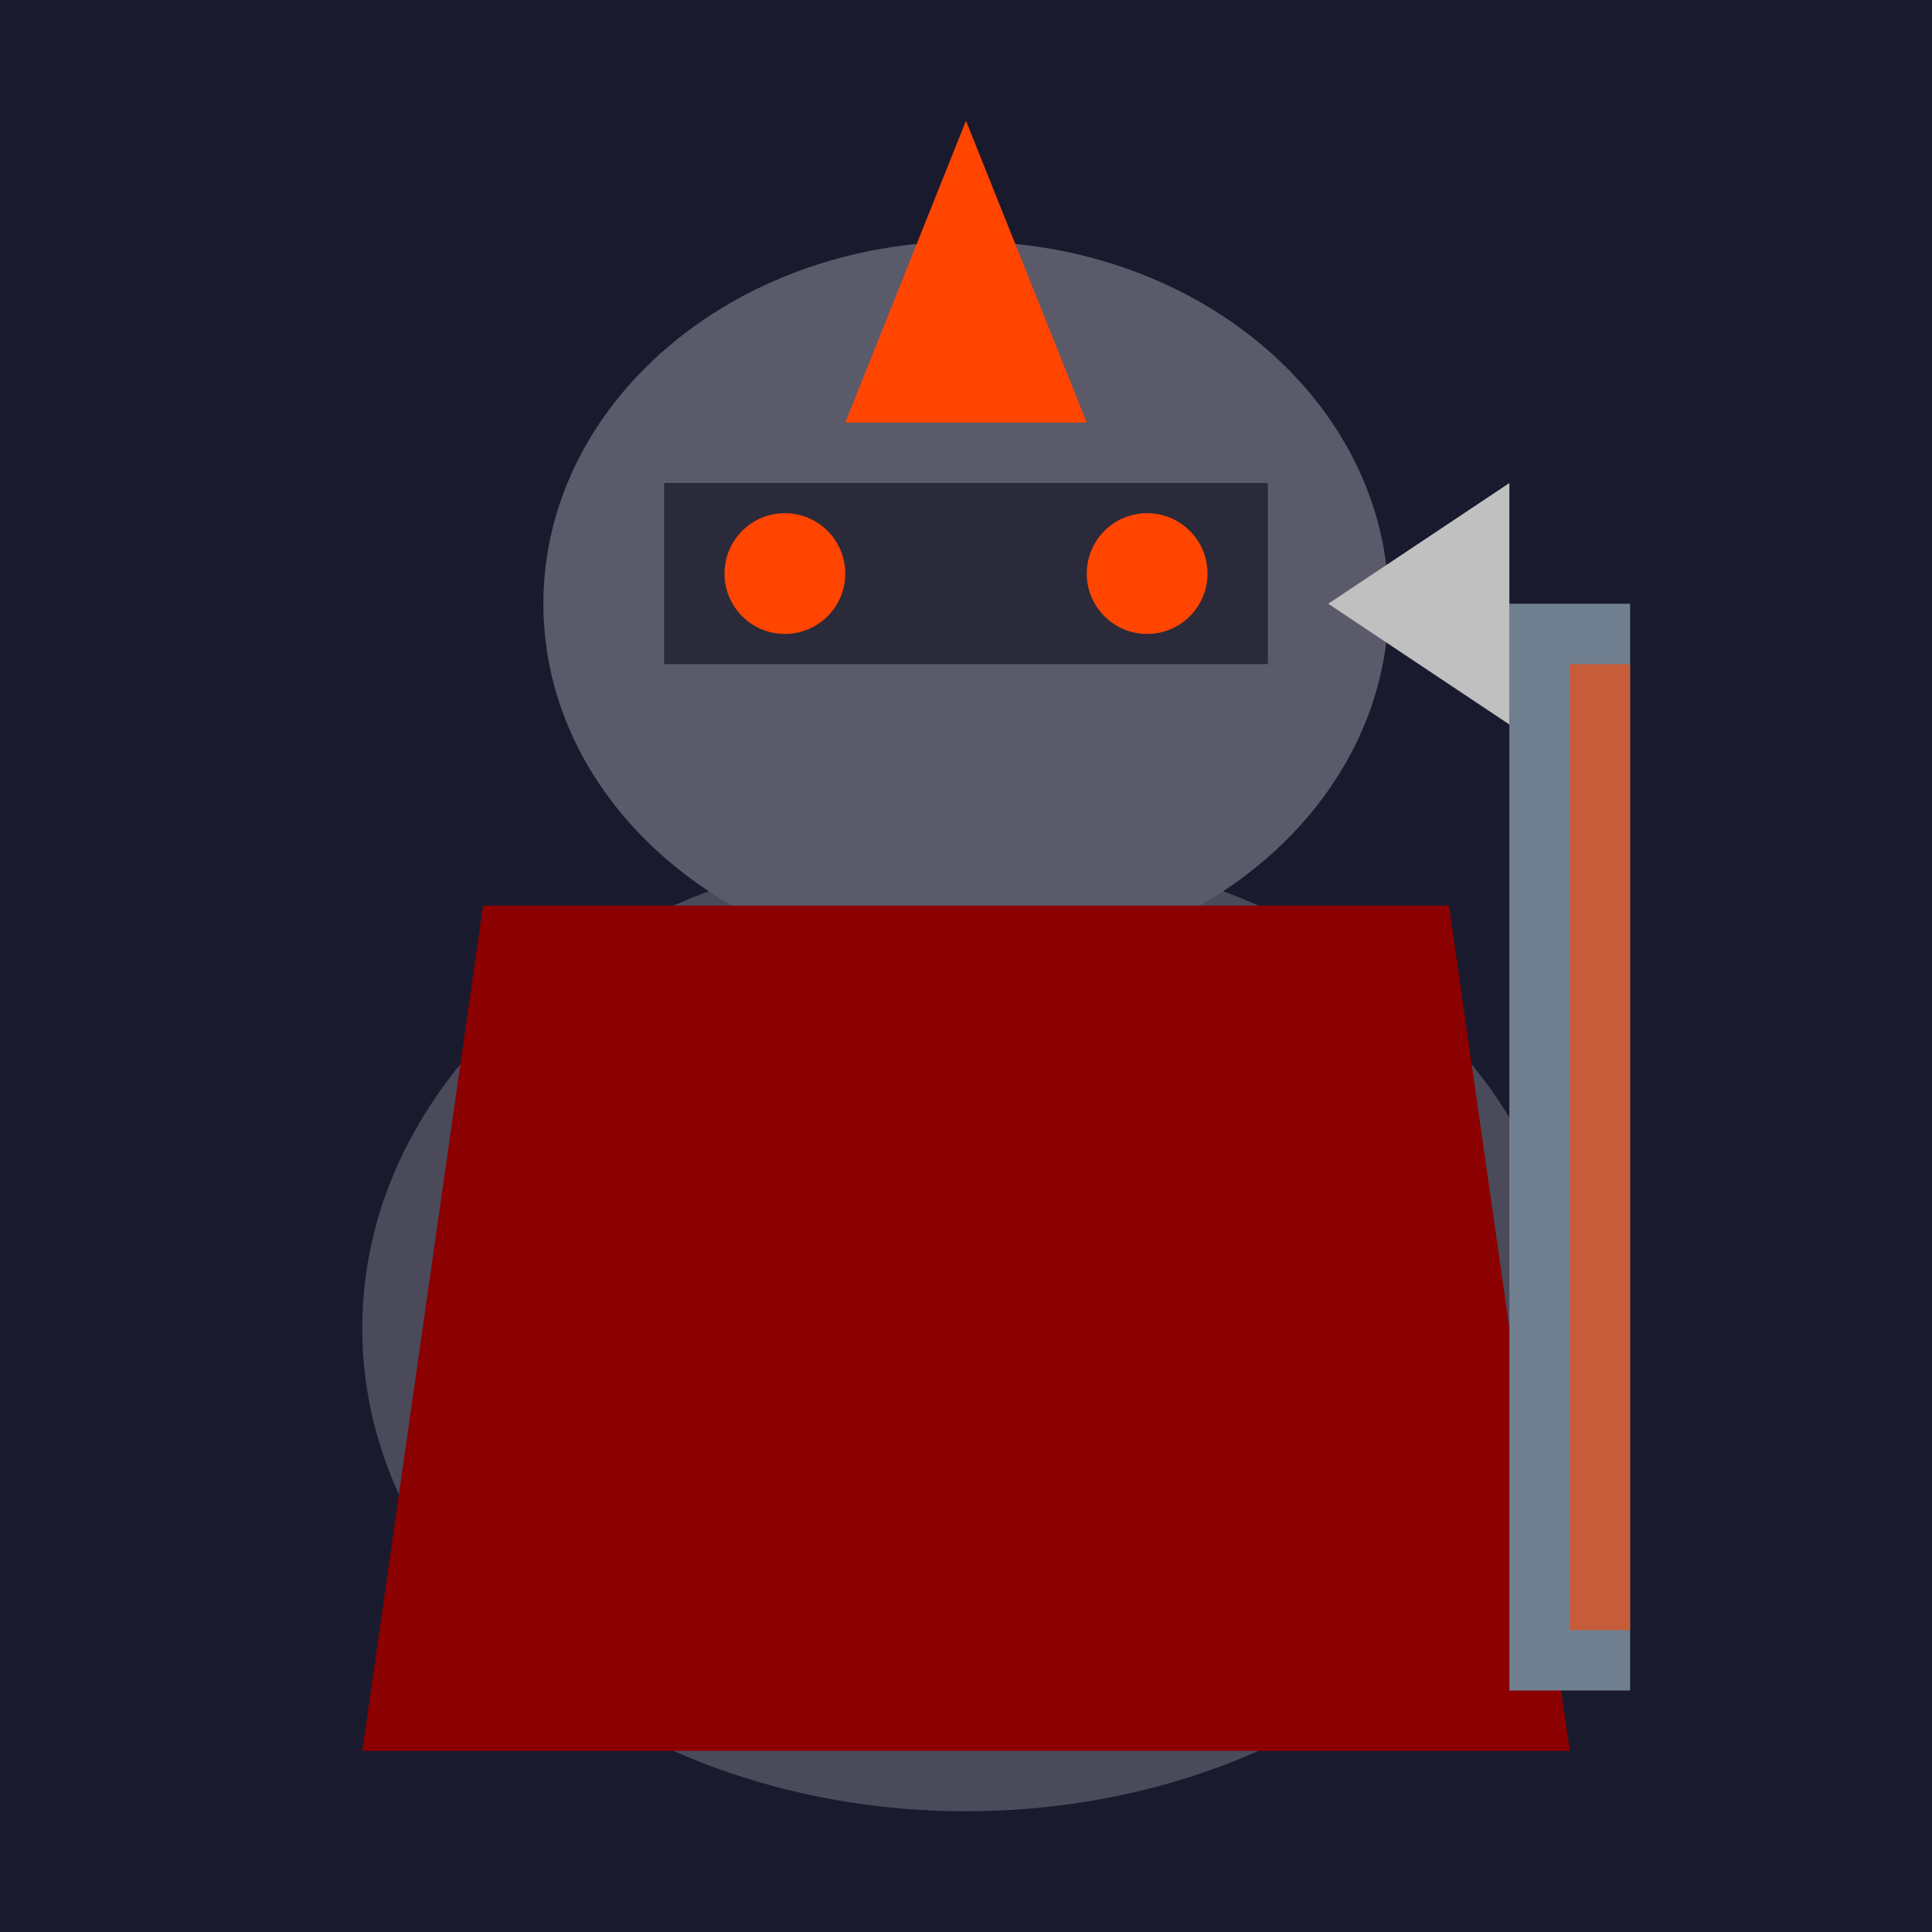
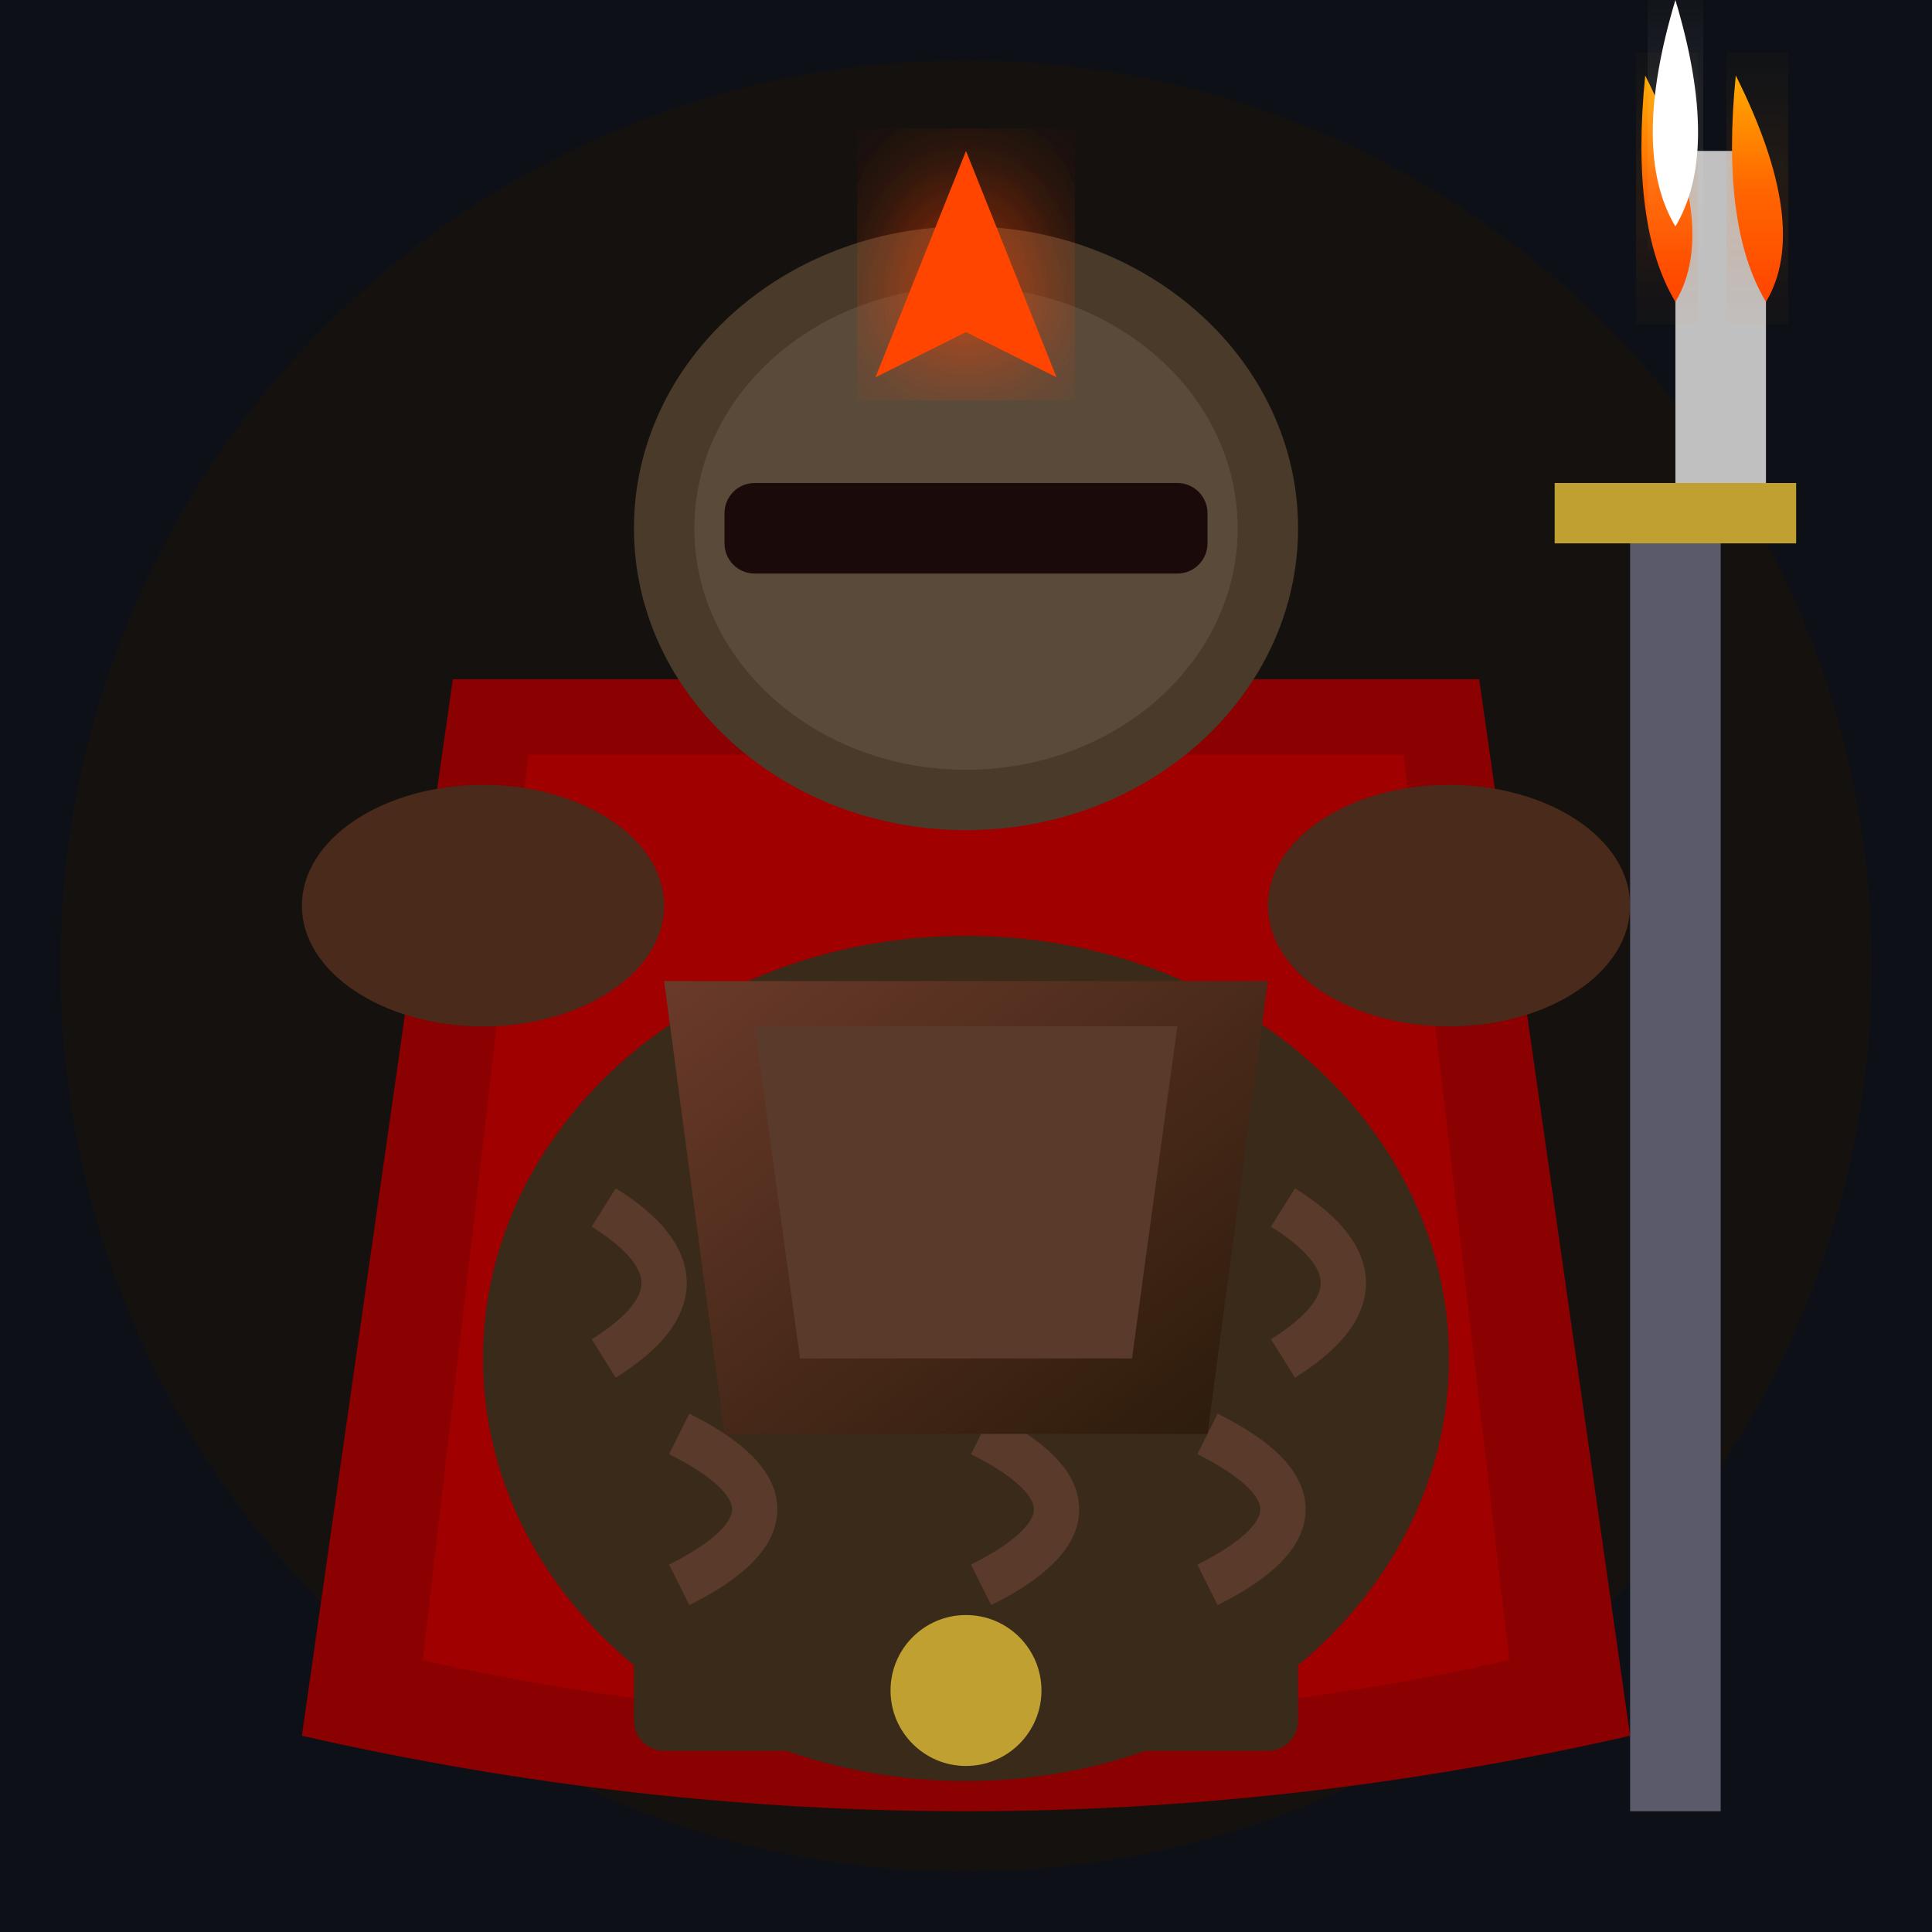
- <svg xmlns="http://www.w3.org/2000/svg" viewBox="0 0 64 64">
-   <rect width="64" height="64" fill="#1a1a2e" />
-   <ellipse cx="32" cy="44" rx="20" ry="16" fill="#4a4a5a" />
-   <path d="M20,40 L24,44 L20,48 M28,38 L32,42 L28,46 M36,38 L40,42 L36,46 M44,40 L48,44 L44,48" stroke="#2a2a3a" stroke-width="2" />
-   <ellipse cx="32" cy="20" rx="14" ry="12" fill="#5a5a6a" />
-   <polygon points="32,4 28,14 36,14" fill="#ff4500" />
-   <rect x="22" y="16" width="20" height="6" fill="#2a2a3a" />
-   <circle cx="26" cy="19" r="2" fill="#ff4500" />
-   <circle cx="38" cy="19" r="2" fill="#ff4500" />
-   <path d="M16,30 L12,58 L52,58 L48,30 Z" fill="#8b0000" />
-   <rect x="50" y="20" width="4" height="36" fill="#708090" />
-   <polygon points="50,16 50,24 44,20" fill="#c0c0c0" />
-   <rect x="52" y="22" width="2" height="32" fill="#ff4500" opacity="0.6" />
+ <svg xmlns="http://www.w3.org/2000/svg" viewBox="0 0 128 128">
+   <defs>
+     <linearGradient id="scaleGrad" x1="0%" y1="0%" x2="100%" y2="100%">
+       <stop offset="0%" style="stop-color:#6a3a2a" />
+       <stop offset="50%" style="stop-color:#4a2a1a" />
+       <stop offset="100%" style="stop-color:#2a1a0a" />
+     </linearGradient>
+     <linearGradient id="fireGrad" x1="0%" y1="100%" x2="0%" y2="0%">
+       <stop offset="0%" style="stop-color:#ff4500" />
+       <stop offset="50%" style="stop-color:#ff6600" />
+       <stop offset="100%" style="stop-color:#ffaa00" />
+     </linearGradient>
+     <filter id="fireGlow">
+       <feGaussianBlur stdDeviation="4" result="coloredBlur" />
+       <feMerge>
+         <feMergeNode in="coloredBlur" />
+         <feMergeNode in="SourceGraphic" />
+       </feMerge>
+     </filter>
+   </defs>
+   <rect width="128" height="128" fill="#0d1117" />
+   <circle cx="64" cy="64" r="60" fill="#1a1008" opacity="0.6" />
+   <path d="M30,45 L20,115 Q64,125 108,115 L98,45 Z" fill="#8b0000" />
+   <path d="M35,50 L28,110 Q64,118 100,110 L93,50 Z" fill="#a00000" />
+   <ellipse cx="64" cy="90" rx="32" ry="28" fill="#3a2a1a" />
+   <path d="M40,80 Q48,85 40,90 M55,75 Q63,80 55,85 M70,75 Q78,80 70,85 M85,80 Q93,85 85,90" stroke="#5a3a2a" stroke-width="3" fill="none" />
+   <path d="M45,95 Q55,100 45,105 M65,95 Q75,100 65,105 M80,95 Q90,100 80,105" stroke="#5a3a2a" stroke-width="3" fill="none" />
+   <path d="M44,65 L84,65 L80,95 L48,95 Z" fill="url(#scaleGrad)" />
+   <path d="M50,68 L78,68 L75,90 L53,90 Z" fill="#5a3a2a" />
+   <rect x="42" y="108" width="44" height="8" fill="#3a2a1a" rx="2" />
+   <circle cx="64" cy="112" r="5" fill="#c0a030" />
+   <ellipse cx="32" cy="60" rx="12" ry="8" fill="#4a2a1a" />
+   <ellipse cx="96" cy="60" rx="12" ry="8" fill="#4a2a1a" />
+   <ellipse cx="64" cy="35" rx="22" ry="20" fill="#4a3a2a" />
+   <ellipse cx="64" cy="35" rx="18" ry="16" fill="#5a4a3a" />
+   <path d="M64,10 L58,25 L64,22 L70,25 Z" fill="#ff4500" filter="url(#fireGlow)" />
+   <rect x="48" y="32" width="32" height="6" fill="#1a0a0a" rx="2" />
+   <ellipse cx="54" cy="35" r="3" fill="#ff4500" filter="url(#fireGlow)" />
+   <ellipse cx="74" cy="35" r="3" fill="#ff4500" filter="url(#fireGlow)" />
+   <rect x="108" y="35" width="6" height="85" fill="#5a5a6a" />
+   <path d="M111,10 L111,35 L107,35 L121,35 L117,35 L117,10 Z" fill="#c0c0c0" />
+   <path d="M109,5 Q114,15 111,20 Q108,15 109,5" fill="url(#fireGrad)" filter="url(#fireGlow)" />
+   <path d="M115,5 Q120,15 117,20 Q114,15 115,5" fill="url(#fireGrad)" filter="url(#fireGlow)" />
+   <path d="M111,0 Q114,10 111,15 Q108,10 111,0" fill="#ffffff" filter="url(#fireGlow)" />
+   <rect x="103" y="32" width="16" height="4" fill="#c0a030" />
</svg>
